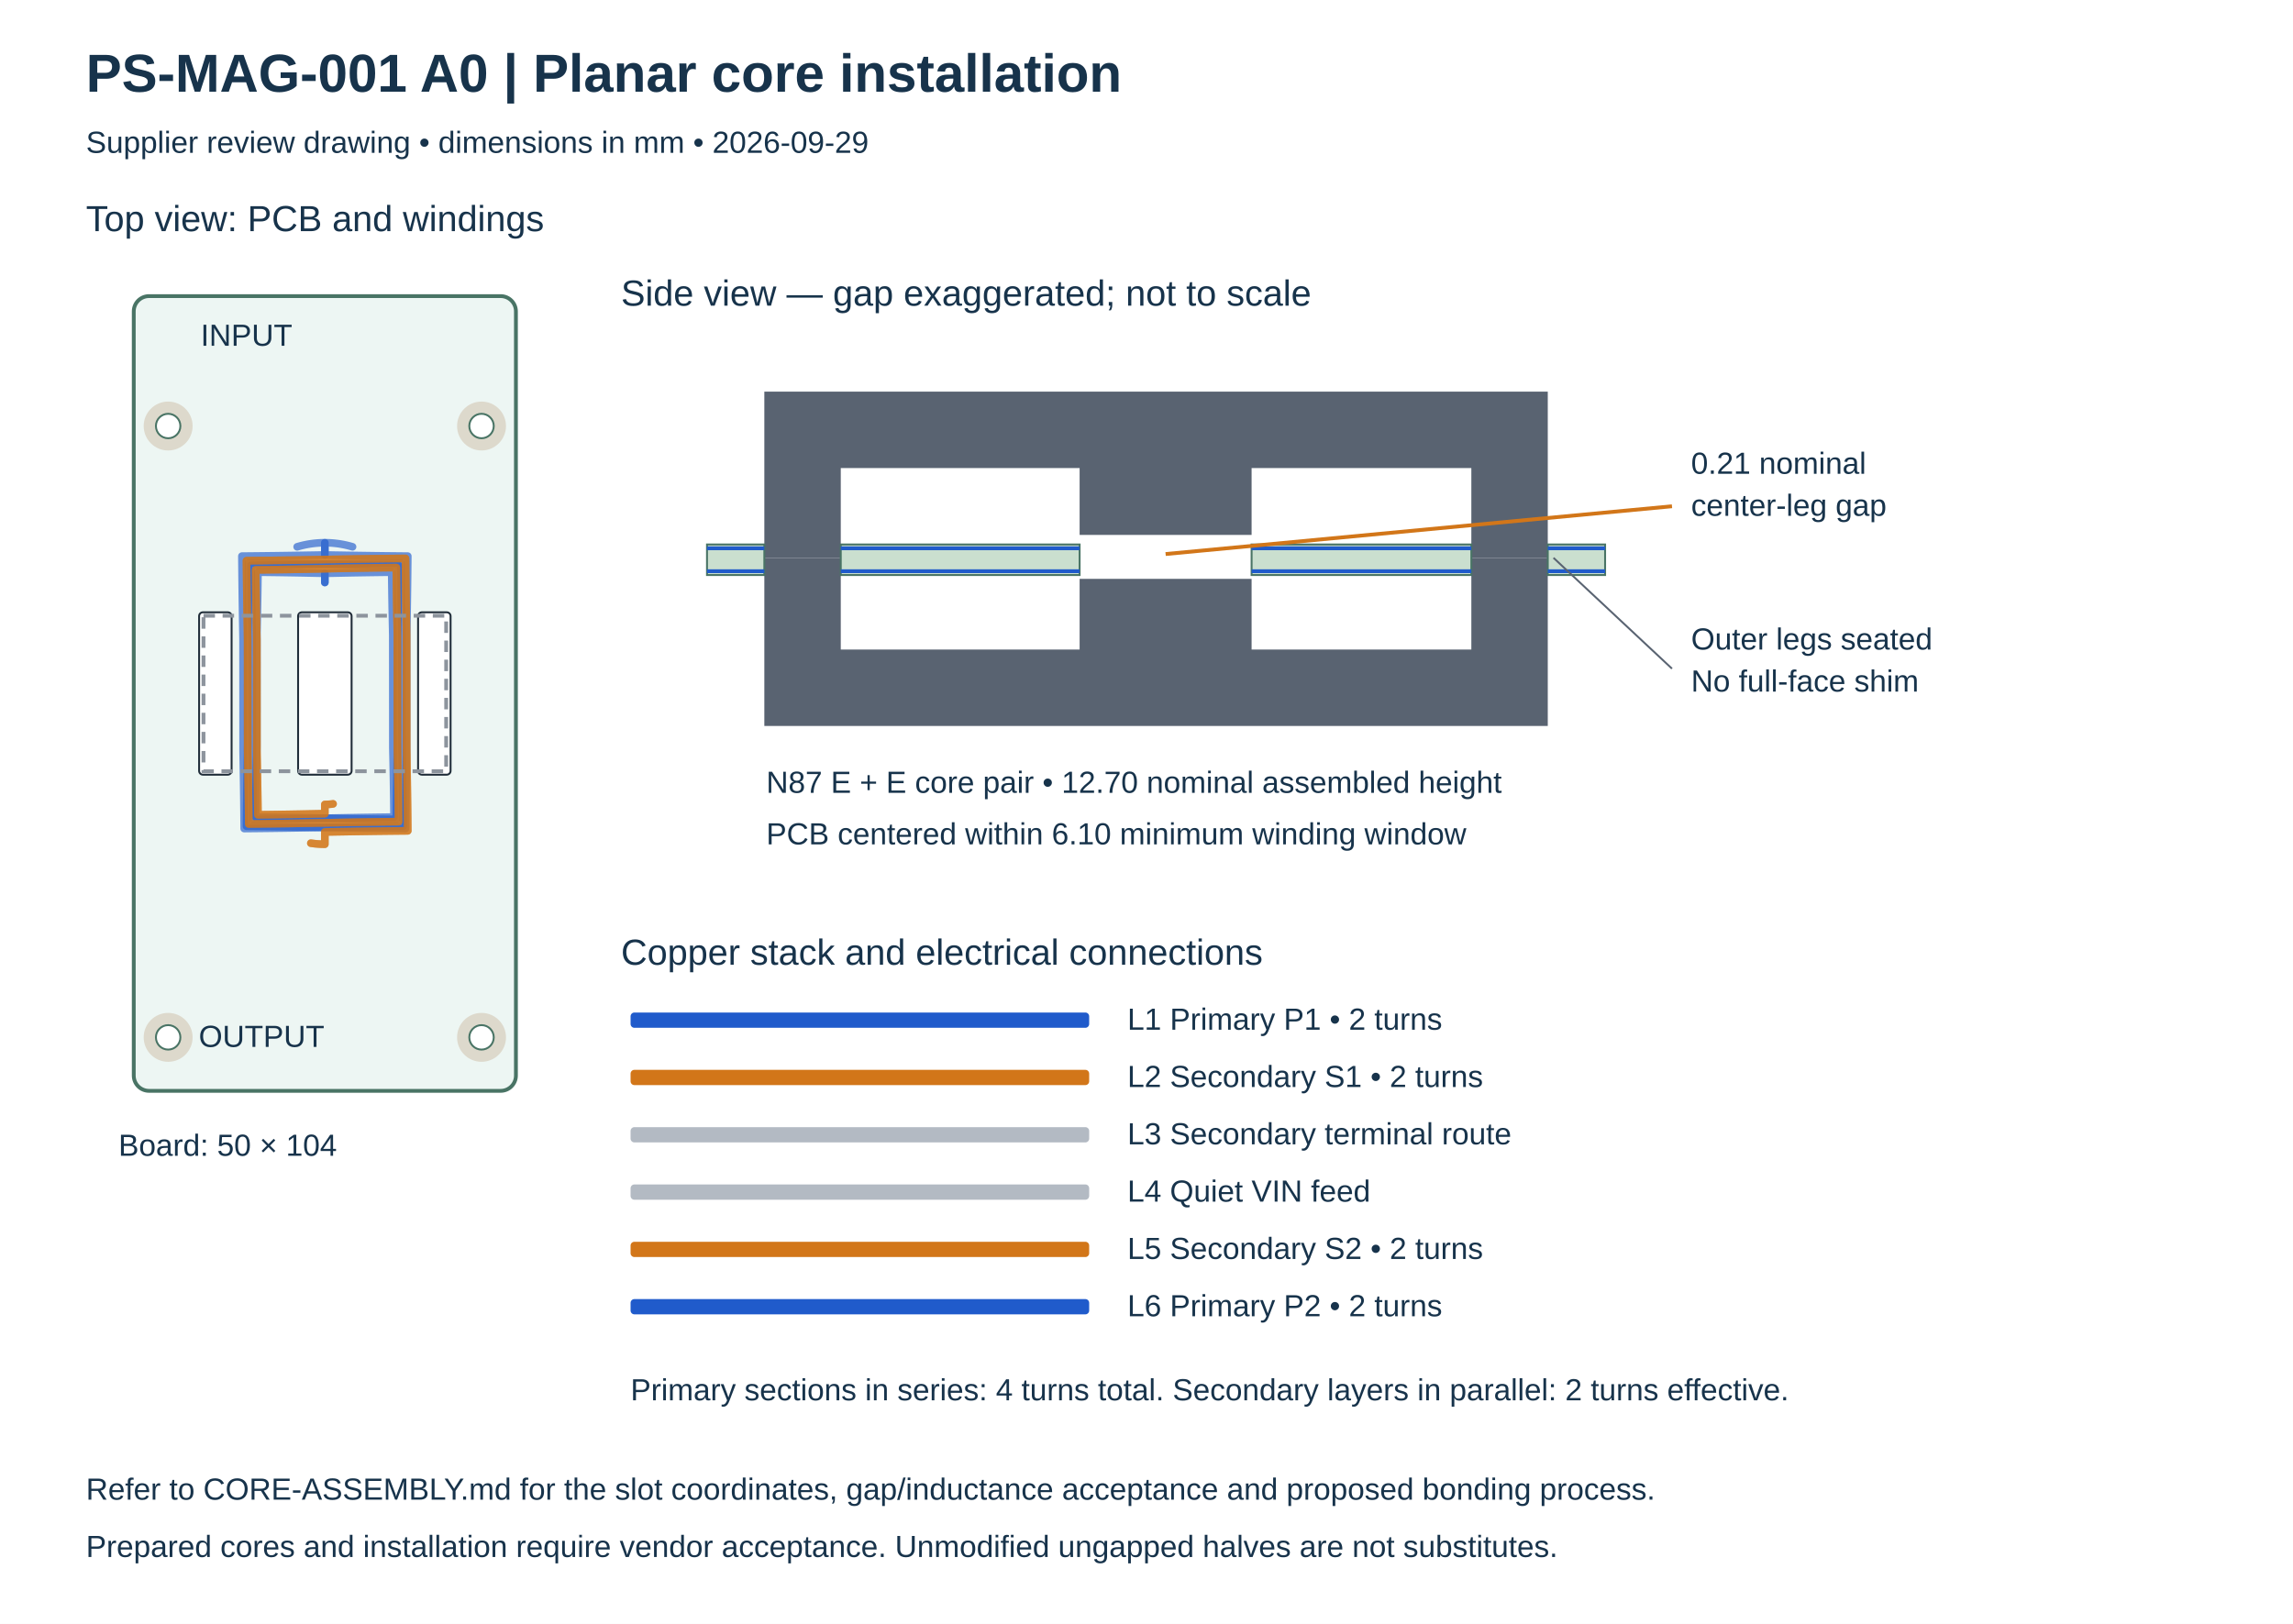
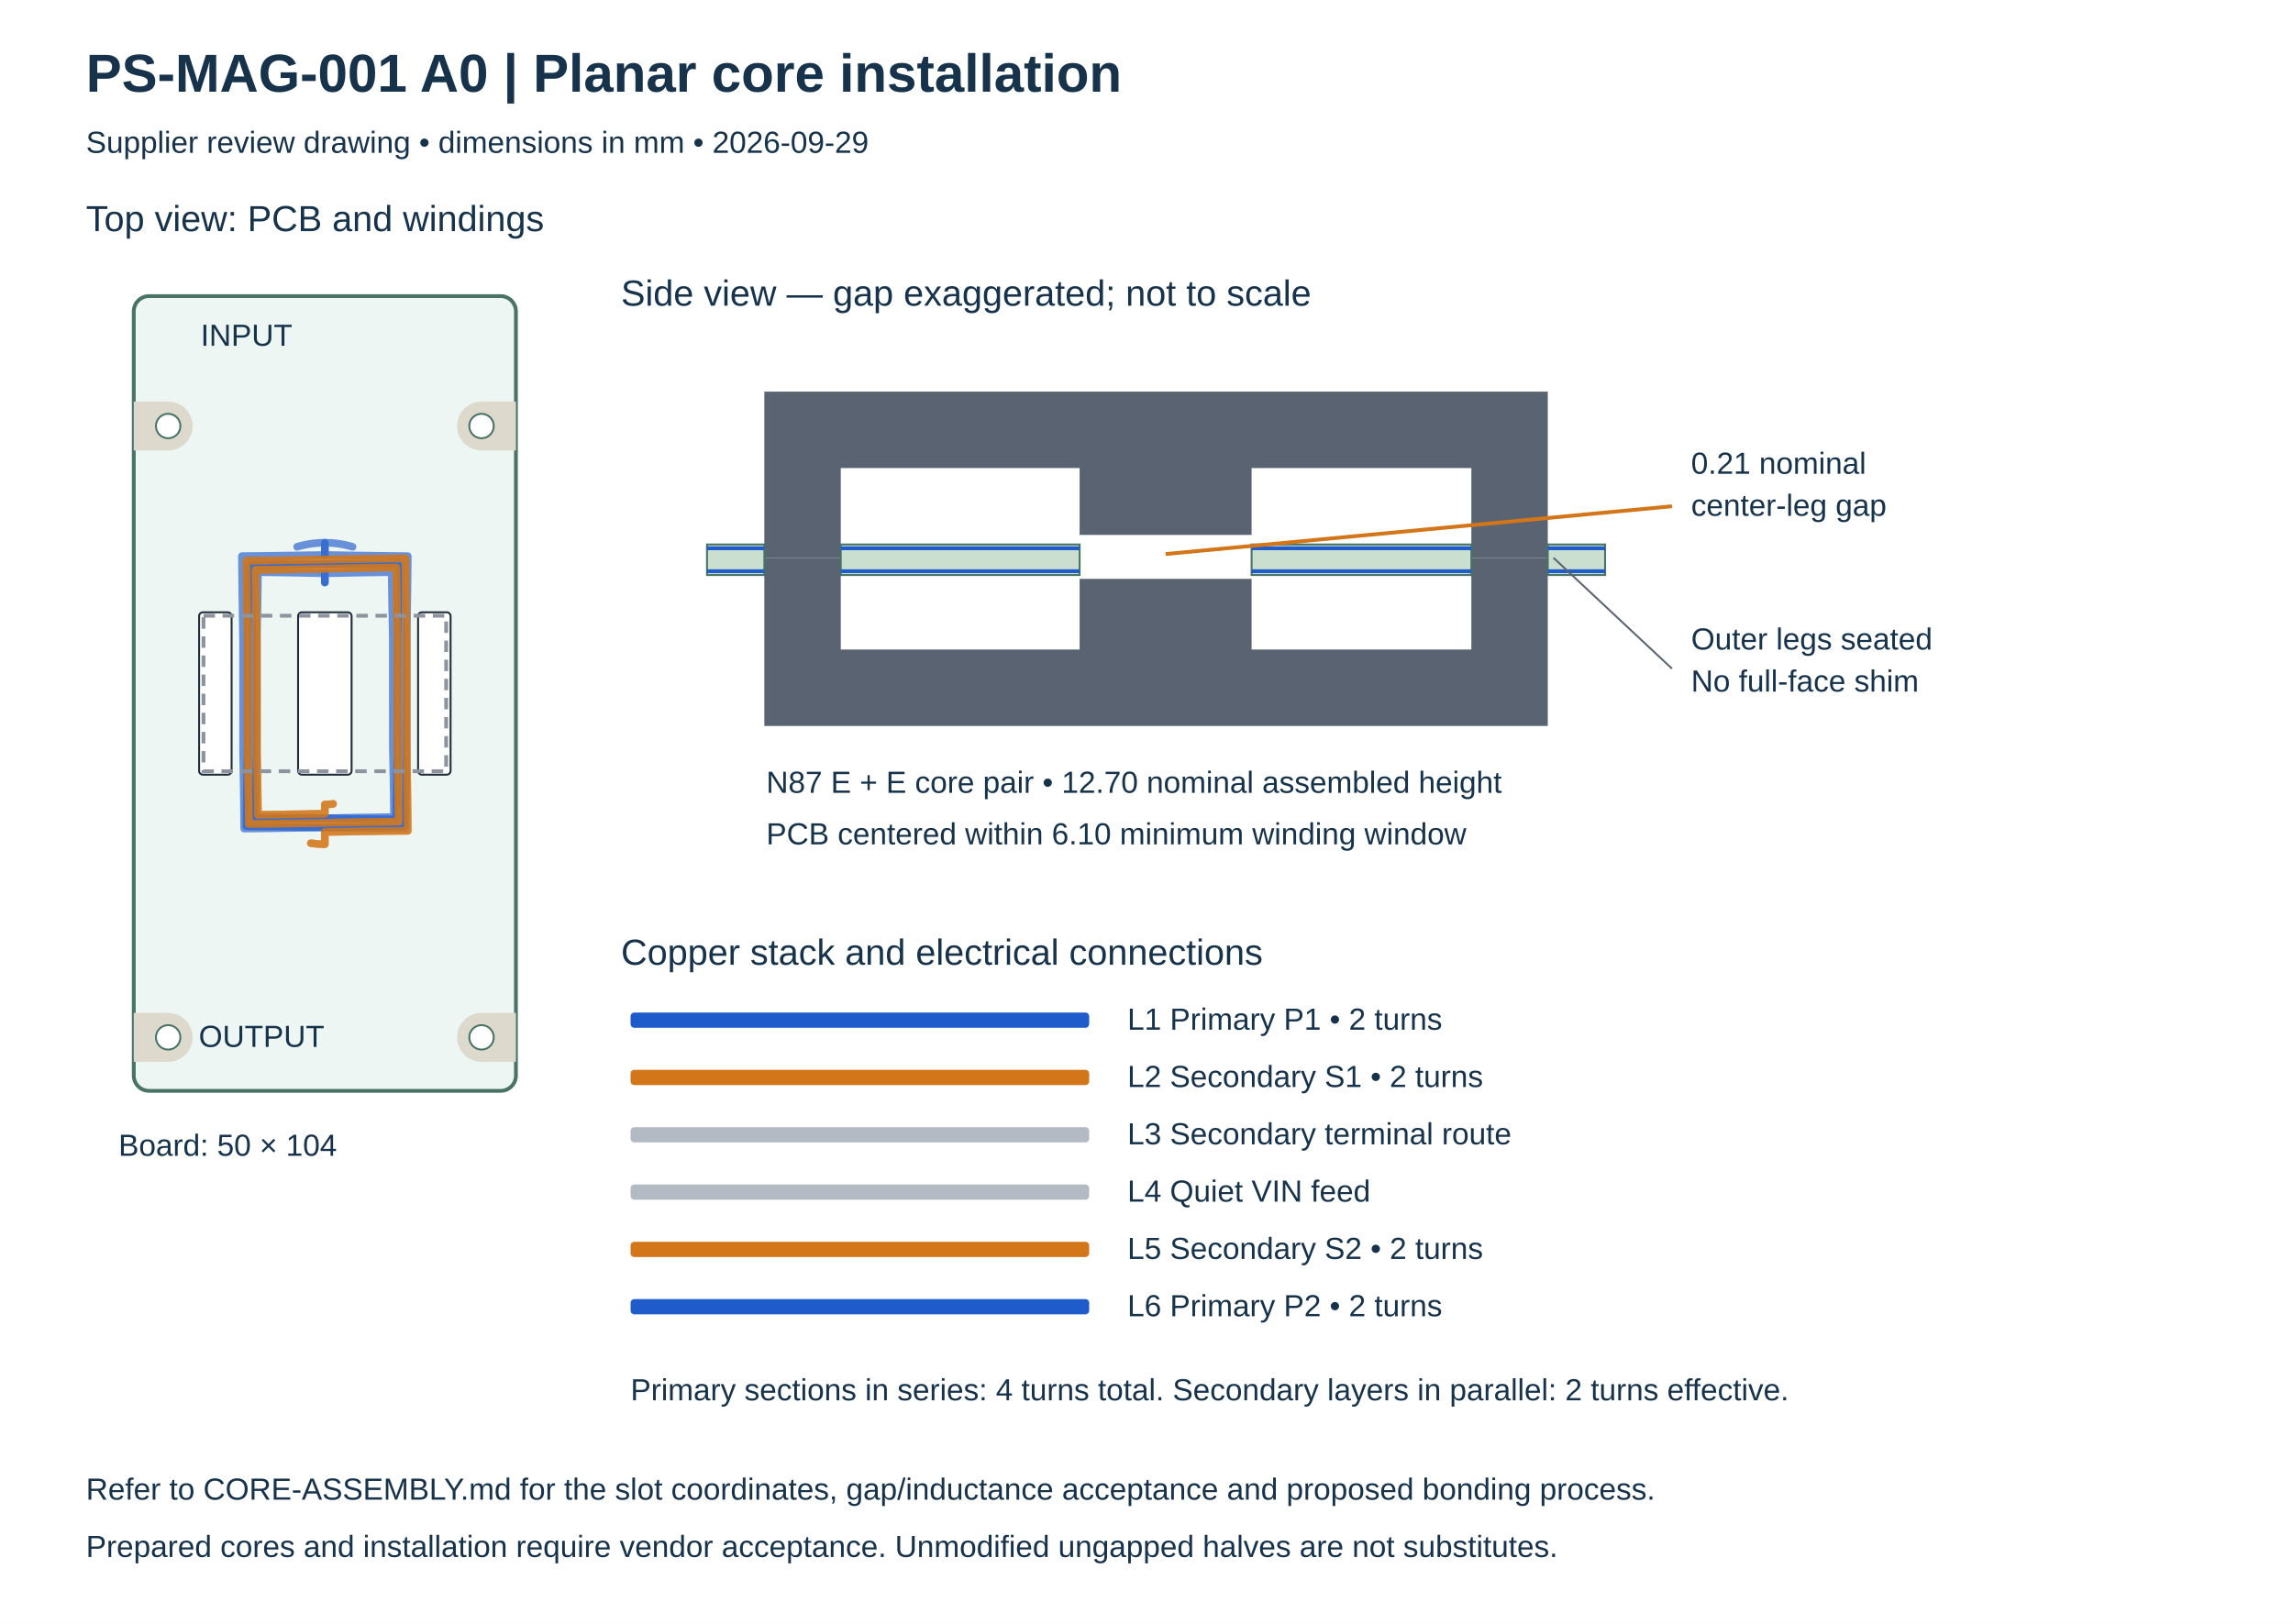
<svg xmlns="http://www.w3.org/2000/svg" width="1200" height="850" viewBox="0 0 1200 850">
  <rect width="1200" height="850" fill="white" />
  <style>text{font-family:Arial,sans-serif;fill:#17334b} .small{font-size:16px}.label{font-size:19px}.title{font-size:28px;font-weight:700}</style>
  <text x="45" y="48" class="title">PS-MAG-001 A0  |  Planar core installation</text>
  <text x="45" y="80" class="small">Supplier review drawing • dimensions in mm • 2026-09-29</text>
  <text x="45" y="121" class="label">Top view: PCB and windings</text>
  <rect x="70" y="155" width="200" height="416" rx="8" fill="#edf6f3" stroke="#497465" stroke-width="2" />
+   <rect x="70" y="210.2" width="18.0" height="25.6" fill="#ddd9cc" />
  <circle cx="88.0" cy="223" r="12.8" fill="#ddd9cc" />
  <circle cx="88.0" cy="223" r="6.4" fill="white" stroke="#497465" />
+   <rect x="252.0" y="210.2" width="18.0" height="25.6" fill="#ddd9cc" />
  <circle cx="252.0" cy="223" r="12.8" fill="#ddd9cc" />
  <circle cx="252.0" cy="223" r="6.4" fill="white" stroke="#497465" />
+   <rect x="70" y="530.2" width="18.0" height="25.6" fill="#ddd9cc" />
  <circle cx="88.0" cy="543" r="12.8" fill="#ddd9cc" />
  <circle cx="88.0" cy="543" r="6.4" fill="white" stroke="#497465" />
+   <rect x="252.0" y="530.2" width="18.0" height="25.6" fill="#ddd9cc" />
  <circle cx="252.0" cy="543" r="12.8" fill="#ddd9cc" />
  <circle cx="252.0" cy="543" r="6.4" fill="white" stroke="#497465" />
  <polyline points="184.488,286.227 183.311,285.889 182.126,285.580 180.934,285.300 179.735,285.049 178.531,284.827 177.322,284.635 176.108,284.471 174.891,284.338 173.671,284.234 172.448,284.159 171.224,284.115 170.000,284.100 170.000,290.500 167.840,290.538 165.674,290.575 163.490,290.613 161.278,290.650 159.026,290.688 156.721,290.725 154.350,290.762 151.899,290.800 149.349,290.837 146.682,290.875 143.875,290.913 140.901,290.950 137.729,290.988 134.321,291.025 130.631,291.062 126.600,291.100 126.638,295.199 126.675,298.944 126.713,302.396 126.750,305.601 126.787,308.599 126.825,311.422 126.862,314.097 126.900,316.647 126.938,319.092 126.975,321.449 127.013,323.732 127.050,325.957 127.088,328.135 127.125,330.277 127.162,332.396 127.200,334.500 127.237,393.601 127.275,395.708 127.312,397.832 127.350,399.984 127.388,402.174 127.425,404.415 127.463,406.720 127.500,409.104 127.537,411.583 127.575,414.177 127.612,416.906 127.650,419.797 127.688,422.881 127.725,426.194 127.763,429.782 127.800,433.700 131.786,433.663 135.429,433.625 138.786,433.587 141.903,433.550 144.819,433.512 147.564,433.475 150.165,433.438 152.644,433.400 155.021,433.363 157.313,433.325 159.533,433.288 161.695,433.250 163.813,433.212 165.895,433.175 167.954,433.137 170.000,433.100 172.042,433.062 174.090,433.025 176.154,432.988 178.245,432.950 180.373,432.913 182.551,432.875 184.791,432.837 187.107,432.800 189.516,432.762 192.035,432.725 194.687,432.688 197.496,432.650 200.491,432.613 203.709,432.575 207.194,432.538 211.000,432.500 210.963,428.626 210.925,425.086 210.887,421.824 210.850,418.795 210.812,415.962 210.775,413.295 210.738,410.767 210.700,408.358 210.662,406.049 210.625,403.823 210.588,401.667 210.550,399.566 210.512,397.509 210.475,395.486 210.438,393.487 210.400,391.500 210.363,332.517 210.325,330.528 210.287,328.524 210.250,326.494 210.213,324.427 210.175,322.313 210.137,320.139 210.100,317.890 210.062,315.552 210.025,313.106 209.988,310.532 209.950,307.806 209.912,304.899 209.875,301.775 209.838,298.393 209.800,294.700 206.039,294.738 202.601,294.775 199.434,294.812 196.493,294.850 193.743,294.887 191.153,294.925 188.700,294.962 186.361,295.000 184.120,295.038 181.959,295.075 179.866,295.113 177.827,295.150 175.831,295.188 173.868,295.225 171.928,295.262 170.000,295.300 168.076,295.337 166.147,295.375 164.202,295.413 162.232,295.450 160.228,295.488 158.177,295.525 156.068,295.562 153.887,295.600 151.619,295.637 149.248,295.675 146.752,295.712 144.108,295.750 141.289,295.788 138.260,295.825 134.981,295.863 131.400,295.900 131.438,299.549 131.475,302.883 131.512,305.956 131.550,308.809 131.588,311.476 131.625,313.988 131.662,316.368 131.700,318.636 131.738,320.809 131.775,322.905 131.812,324.935 131.850,326.911 131.887,328.847 131.925,330.750 131.963,332.631 132.000,334.500 132.037,393.365 132.075,395.235 132.113,397.120 132.150,399.029 132.188,400.972 132.225,402.959 132.262,405.003 132.300,407.116 132.338,409.313 132.375,411.611 132.412,414.029 132.450,416.590 132.488,419.321 132.525,422.255 132.562,425.431 132.600,428.900 136.137,428.863 139.368,428.825 142.346,428.788 145.110,428.750 147.696,428.712 150.130,428.675 152.435,428.637 154.633,428.600 156.739,428.562 158.769,428.525 160.735,428.488 162.650,428.450 164.525,428.413 166.368,428.375 168.190,428.337 170.000,428.300 171.806,428.262 173.617,428.225 175.442,428.188 177.290,428.150 179.171,428.113 181.095,428.075 183.073,428.038 185.119,428.000 187.245,427.962 189.470,427.925 191.810,427.887 194.288,427.850 196.931,427.812 199.770,427.775 202.844,427.738 206.200,427.700 206.162,424.276 206.125,421.147 206.088,418.264 206.050,415.588 206.012,413.085 205.975,410.729 205.938,408.497 205.900,406.370 205.863,404.332 205.825,402.367 205.787,400.464 205.750,398.611 205.713,396.797 205.675,395.014 205.637,393.251 205.600,391.500 205.562,332.753 205.525,331.001 205.488,329.236 205.450,327.449 205.412,325.630 205.375,323.769 205.338,321.856 205.300,319.878 205.262,317.822 205.225,315.672 205.188,313.409 205.150,311.014 205.113,308.459 205.075,305.715 205.037,302.744 205.000,299.500 201.688,299.538 198.662,299.575 195.874,299.613 193.286,299.650 190.866,299.688 188.588,299.725 186.430,299.762 184.373,299.800 182.402,299.837 180.503,299.875 178.664,299.913 176.872,299.950 175.119,299.988 173.395,300.025 171.692,300.062 170.000,300.100 170.000,304.900 170.000,304.900 170.000,304.900" fill="none" stroke="#205bcb" stroke-width="4" stroke-linecap="round" stroke-linejoin="round" opacity=".65" />
  <polyline points="170.000,304.900 170.000,304.900 170.000,304.900 170.000,300.100 168.308,300.062 166.605,300.025 164.881,299.988 163.128,299.950 161.336,299.913 159.497,299.875 157.598,299.837 155.627,299.800 153.570,299.762 151.412,299.725 149.134,299.688 146.714,299.650 144.126,299.613 141.338,299.575 138.312,299.538 135.000,299.500 134.963,302.744 134.925,305.715 134.887,308.459 134.850,311.014 134.812,313.409 134.775,315.672 134.738,317.822 134.700,319.878 134.662,321.856 134.625,323.769 134.588,325.630 134.550,327.449 134.512,329.236 134.475,331.001 134.438,332.753 134.400,391.500 134.363,393.251 134.325,395.014 134.287,396.797 134.250,398.611 134.213,400.464 134.175,402.367 134.137,404.332 134.100,406.370 134.062,408.497 134.025,410.729 133.988,413.085 133.950,415.588 133.912,418.264 133.875,421.147 133.838,424.276 133.800,427.700 137.156,427.738 140.230,427.775 143.069,427.812 145.712,427.850 148.190,427.887 150.530,427.925 152.755,427.962 154.881,428.000 156.927,428.038 158.905,428.075 160.829,428.113 162.710,428.150 164.558,428.188 166.383,428.225 168.194,428.262 170.000,428.300 171.810,428.337 173.632,428.375 175.475,428.413 177.350,428.450 179.265,428.488 181.231,428.525 183.261,428.562 185.367,428.600 187.565,428.637 189.870,428.675 192.304,428.712 194.890,428.750 197.654,428.788 200.632,428.825 203.863,428.863 207.400,428.900 207.438,425.431 207.475,422.255 207.512,419.321 207.550,416.590 207.588,414.029 207.625,411.611 207.662,409.313 207.700,407.116 207.738,405.003 207.775,402.959 207.812,400.972 207.850,399.029 207.887,397.120 207.925,395.235 207.963,393.365 208.000,334.500 208.037,332.631 208.075,330.750 208.113,328.847 208.150,326.911 208.188,324.935 208.225,322.905 208.262,320.809 208.300,318.636 208.338,316.368 208.375,313.988 208.412,311.476 208.450,308.809 208.488,305.956 208.525,302.883 208.562,299.549 208.600,295.900 205.019,295.863 201.740,295.825 198.711,295.788 195.892,295.750 193.248,295.712 190.752,295.675 188.381,295.637 186.113,295.600 183.932,295.562 181.823,295.525 179.772,295.488 177.768,295.450 175.798,295.413 173.853,295.375 171.924,295.337 170.000,295.300 168.072,295.262 166.132,295.225 164.169,295.188 162.173,295.150 160.134,295.113 158.041,295.075 155.880,295.038 153.639,295.000 151.300,294.962 148.847,294.925 146.257,294.887 143.507,294.850 140.566,294.812 137.399,294.775 133.961,294.738 130.200,294.700 130.162,298.393 130.125,301.775 130.088,304.899 130.050,307.806 130.012,310.532 129.975,313.106 129.938,315.552 129.900,317.890 129.863,320.139 129.825,322.313 129.787,324.427 129.750,326.494 129.713,328.524 129.675,330.528 129.637,332.517 129.600,391.500 129.562,393.487 129.525,395.486 129.488,397.509 129.450,399.566 129.412,401.667 129.375,403.823 129.338,406.049 129.300,408.358 129.262,410.767 129.225,413.295 129.188,415.962 129.150,418.795 129.113,421.824 129.075,425.086 129.037,428.626 129.000,432.500 132.806,432.538 136.291,432.575 139.509,432.613 142.504,432.650 145.313,432.688 147.965,432.725 150.484,432.762 152.893,432.800 155.209,432.837 157.449,432.875 159.627,432.913 161.755,432.950 163.846,432.988 165.910,433.025 167.958,433.062 170.000,433.100 172.046,433.137 174.105,433.175 176.187,433.212 178.305,433.250 180.467,433.288 182.687,433.325 184.979,433.363 187.356,433.400 189.835,433.438 192.436,433.475 195.181,433.512 198.097,433.550 201.214,433.587 204.571,433.625 208.214,433.663 212.200,433.700 212.238,429.782 212.275,426.194 212.312,422.881 212.350,419.797 212.387,416.906 212.425,414.177 212.463,411.583 212.500,409.104 212.537,406.720 212.575,404.415 212.613,402.174 212.650,399.984 212.688,397.832 212.725,395.708 212.762,393.601 212.800,363.000 212.838,332.396 212.875,330.277 212.912,328.135 212.950,325.957 212.988,323.732 213.025,321.449 213.062,319.092 213.100,316.647 213.137,314.097 213.175,311.422 213.213,308.599 213.250,305.601 213.287,302.396 213.325,298.944 213.363,295.199 213.400,291.100 209.369,291.062 205.679,291.025 202.271,290.988 199.099,290.950 196.125,290.913 193.318,290.875 190.651,290.837 188.101,290.800 185.650,290.762 183.279,290.725 180.974,290.688 178.722,290.650 176.510,290.613 174.326,290.575 172.160,290.538 170.000,290.500 170.000,284.100 168.776,284.115 167.552,284.159 166.329,284.234 165.109,284.338 163.892,284.471 162.678,284.635 161.469,284.827 160.265,285.049 159.066,285.300 157.874,285.580 156.689,285.889 155.512,286.227" fill="none" stroke="#205bcb" stroke-width="4" stroke-linecap="round" stroke-linejoin="round" opacity=".65" />
  <polyline points="162.678,441.365 163.892,441.529 165.109,441.662 166.329,441.766 167.552,441.841 168.776,441.885 170.000,441.900 170.000,435.500 172.160,435.462 174.326,435.425 176.510,435.387 178.722,435.350 180.974,435.312 183.279,435.275 185.650,435.238 188.101,435.200 190.651,435.163 193.318,435.125 196.125,435.087 199.099,435.050 202.271,435.013 205.679,434.975 209.369,434.938 213.400,434.900 213.362,430.801 213.325,427.056 213.287,423.604 213.250,420.399 213.212,417.401 213.175,414.578 213.137,411.903 213.100,409.353 213.062,406.908 213.025,404.551 212.988,402.268 212.950,400.043 212.912,397.865 212.875,395.723 212.838,393.604 212.800,391.500 212.762,332.399 212.725,330.292 212.688,328.168 212.650,326.016 212.613,323.826 212.575,321.585 212.537,319.280 212.500,316.896 212.463,314.417 212.425,311.823 212.388,309.094 212.350,306.203 212.312,303.119 212.275,299.806 212.238,296.218 212.200,292.300 208.214,292.337 204.571,292.375 201.214,292.413 198.097,292.450 195.181,292.488 192.436,292.525 189.835,292.562 187.356,292.600 184.979,292.637 182.687,292.675 180.467,292.712 178.305,292.750 176.187,292.788 174.105,292.825 172.046,292.863 170.000,292.900 167.958,292.938 165.910,292.975 163.846,293.012 161.755,293.050 159.627,293.087 157.449,293.125 155.209,293.163 152.893,293.200 150.484,293.237 147.965,293.275 145.313,293.312 142.504,293.350 139.509,293.387 136.291,293.425 132.806,293.462 129.000,293.500 129.038,297.374 129.075,300.914 129.113,304.176 129.150,307.205 129.188,310.038 129.225,312.705 129.262,315.233 129.300,317.642 129.338,319.951 129.375,322.177 129.412,324.333 129.450,326.434 129.488,328.491 129.525,330.514 129.562,332.513 129.600,334.500 129.637,393.483 129.675,395.472 129.713,397.476 129.750,399.506 129.787,401.573 129.825,403.687 129.863,405.861 129.900,408.110 129.938,410.448 129.975,412.894 130.012,415.468 130.050,418.194 130.087,421.101 130.125,424.225 130.162,427.607 130.200,431.300 133.961,431.262 137.399,431.225 140.566,431.188 143.507,431.150 146.257,431.112 148.847,431.075 151.300,431.038 153.639,431.000 155.880,430.962 158.041,430.925 160.134,430.887 162.173,430.850 164.169,430.812 166.132,430.775 168.072,430.738 170.000,430.700 171.924,430.663 173.853,430.625 175.798,430.587 177.768,430.550 179.772,430.512 181.823,430.475 183.932,430.438 186.113,430.400 188.381,430.363 190.752,430.325 193.248,430.288 195.892,430.250 198.711,430.212 201.740,430.175 205.019,430.138 208.600,430.100 208.562,426.451 208.525,423.117 208.487,420.044 208.450,417.191 208.412,414.524 208.375,412.012 208.338,409.632 208.300,407.364 208.262,405.191 208.225,403.095 208.188,401.065 208.150,399.089 208.113,397.153 208.075,395.250 208.037,393.369 208.000,391.500 207.963,332.635 207.925,330.765 207.887,328.880 207.850,326.971 207.812,325.028 207.775,323.041 207.738,320.997 207.700,318.884 207.662,316.687 207.625,314.389 207.588,311.971 207.550,309.410 207.513,306.679 207.475,303.745 207.438,300.569 207.400,297.100 203.863,297.138 200.632,297.175 197.654,297.212 194.890,297.250 192.304,297.288 189.870,297.325 187.565,297.363 185.367,297.400 183.261,297.438 181.231,297.475 179.265,297.512 177.350,297.550 175.475,297.587 173.632,297.625 171.810,297.663 170.000,297.700 168.194,297.738 166.383,297.775 164.558,297.812 162.710,297.850 160.829,297.887 158.905,297.925 156.927,297.962 154.881,298.000 152.755,298.038 150.530,298.075 148.190,298.112 145.712,298.150 143.069,298.188 140.230,298.225 137.156,298.262 133.800,298.300 133.838,301.724 133.875,304.853 133.913,307.736 133.950,310.412 133.988,312.915 134.025,315.271 134.062,317.503 134.100,319.630 134.137,321.668 134.175,323.633 134.213,325.536 134.250,327.389 134.287,329.203 134.325,330.986 134.363,332.749 134.400,334.500 134.438,393.247 134.475,394.999 134.512,396.764 134.550,398.551 134.588,400.370 134.625,402.231 134.662,404.144 134.700,406.122 134.738,408.178 134.775,410.328 134.812,412.591 134.850,414.986 134.887,417.541 134.925,420.285 134.962,423.256 135.000,426.500 138.312,426.462 141.338,426.425 144.126,426.387 146.714,426.350 149.134,426.312 151.412,426.275 153.570,426.238 155.627,426.200 157.598,426.163 159.497,426.125 161.336,426.087 163.128,426.050 164.881,426.012 166.605,425.975 168.308,425.938 170.000,425.900 170.000,421.100 170.719,421.091 171.438,421.065 172.156,421.021 172.872,420.960 173.587,420.882 174.300,420.786" fill="none" stroke="#d27619" stroke-width="4" stroke-linecap="round" stroke-linejoin="round" opacity=".65" />
  <polyline points="162.678,441.365 163.892,441.529 165.109,441.662 166.329,441.766 167.552,441.841 168.776,441.885 170.000,441.900 170.000,435.500 172.160,435.462 174.326,435.425 176.510,435.387 178.722,435.350 180.974,435.312 183.279,435.275 185.650,435.238 188.101,435.200 190.651,435.163 193.318,435.125 196.125,435.087 199.099,435.050 202.271,435.013 205.679,434.975 209.369,434.938 213.400,434.900 213.362,430.801 213.325,427.056 213.287,423.604 213.250,420.399 213.212,417.401 213.175,414.578 213.137,411.903 213.100,409.353 213.062,406.908 213.025,404.551 212.988,402.268 212.950,400.043 212.912,397.865 212.875,395.723 212.838,393.604 212.800,391.500 212.762,332.399 212.725,330.292 212.688,328.168 212.650,326.016 212.613,323.826 212.575,321.585 212.537,319.280 212.500,316.896 212.463,314.417 212.425,311.823 212.388,309.094 212.350,306.203 212.312,303.119 212.275,299.806 212.238,296.218 212.200,292.300 208.214,292.337 204.571,292.375 201.214,292.413 198.097,292.450 195.181,292.488 192.436,292.525 189.835,292.562 187.356,292.600 184.979,292.637 182.687,292.675 180.467,292.712 178.305,292.750 176.187,292.788 174.105,292.825 172.046,292.863 170.000,292.900 167.958,292.938 165.910,292.975 163.846,293.012 161.755,293.050 159.627,293.087 157.449,293.125 155.209,293.163 152.893,293.200 150.484,293.237 147.965,293.275 145.313,293.312 142.504,293.350 139.509,293.387 136.291,293.425 132.806,293.462 129.000,293.500 129.038,297.374 129.075,300.914 129.113,304.176 129.150,307.205 129.188,310.038 129.225,312.705 129.262,315.233 129.300,317.642 129.338,319.951 129.375,322.177 129.412,324.333 129.450,326.434 129.488,328.491 129.525,330.514 129.562,332.513 129.600,334.500 129.637,393.483 129.675,395.472 129.713,397.476 129.750,399.506 129.787,401.573 129.825,403.687 129.863,405.861 129.900,408.110 129.938,410.448 129.975,412.894 130.012,415.468 130.050,418.194 130.087,421.101 130.125,424.225 130.162,427.607 130.200,431.300 133.961,431.262 137.399,431.225 140.566,431.188 143.507,431.150 146.257,431.112 148.847,431.075 151.300,431.038 153.639,431.000 155.880,430.962 158.041,430.925 160.134,430.887 162.173,430.850 164.169,430.812 166.132,430.775 168.072,430.738 170.000,430.700 171.924,430.663 173.853,430.625 175.798,430.587 177.768,430.550 179.772,430.512 181.823,430.475 183.932,430.438 186.113,430.400 188.381,430.363 190.752,430.325 193.248,430.288 195.892,430.250 198.711,430.212 201.740,430.175 205.019,430.138 208.600,430.100 208.562,426.451 208.525,423.117 208.487,420.044 208.450,417.191 208.412,414.524 208.375,412.012 208.338,409.632 208.300,407.364 208.262,405.191 208.225,403.095 208.188,401.065 208.150,399.089 208.113,397.153 208.075,395.250 208.037,393.369 208.000,391.500 207.963,332.635 207.925,330.765 207.887,328.880 207.850,326.971 207.812,325.028 207.775,323.041 207.738,320.997 207.700,318.884 207.662,316.687 207.625,314.389 207.588,311.971 207.550,309.410 207.513,306.679 207.475,303.745 207.438,300.569 207.400,297.100 203.863,297.138 200.632,297.175 197.654,297.212 194.890,297.250 192.304,297.288 189.870,297.325 187.565,297.363 185.367,297.400 183.261,297.438 181.231,297.475 179.265,297.512 177.350,297.550 175.475,297.587 173.632,297.625 171.810,297.663 170.000,297.700 168.194,297.738 166.383,297.775 164.558,297.812 162.710,297.850 160.829,297.887 158.905,297.925 156.927,297.962 154.881,298.000 152.755,298.038 150.530,298.075 148.190,298.112 145.712,298.150 143.069,298.188 140.230,298.225 137.156,298.262 133.800,298.300 133.838,301.724 133.875,304.853 133.913,307.736 133.950,310.412 133.988,312.915 134.025,315.271 134.062,317.503 134.100,319.630 134.137,321.668 134.175,323.633 134.213,325.536 134.250,327.389 134.287,329.203 134.325,330.986 134.363,332.749 134.400,334.500 134.438,393.247 134.475,394.999 134.512,396.764 134.550,398.551 134.588,400.370 134.625,402.231 134.662,404.144 134.700,406.122 134.738,408.178 134.775,410.328 134.812,412.591 134.850,414.986 134.887,417.541 134.925,420.285 134.962,423.256 135.000,426.500 138.312,426.462 141.338,426.425 144.126,426.387 146.714,426.350 149.134,426.312 151.412,426.275 153.570,426.238 155.627,426.200 157.598,426.163 159.497,426.125 161.336,426.087 163.128,426.050 164.881,426.012 166.605,425.975 168.308,425.938 170.000,425.900 170.000,421.100 170.719,421.091 171.438,421.065 172.156,421.021 172.872,420.960 173.587,420.882 174.300,420.786" fill="none" stroke="#d27619" stroke-width="4" stroke-linecap="round" stroke-linejoin="round" opacity=".65" />
  <rect x="156.0" y="320.5" width="28.0" height="85.0" rx="2" fill="white" stroke="#202d39" />
  <rect x="104.2" y="320.5" width="17.0" height="85.0" rx="2" fill="white" stroke="#202d39" />
  <rect x="218.8" y="320.5" width="17.0" height="85.0" rx="2" fill="white" stroke="#202d39" />
  <rect x="106.5" y="322.3" width="127" height="81.4" fill="none" stroke="#8d949d" stroke-width="2" stroke-dasharray="6 4" />
  <text x="105" y="181" class="small">INPUT</text>
  <text x="104" y="548" class="small">OUTPUT</text>
  <text x="62" y="605" class="small">Board: 50 × 104</text>
  <text x="325" y="160" class="label">Side view — gap exaggerated; not to scale</text>
  <path d="M400 205H810V292H770V245H655V280H565V245H440V292H400Z" fill="#596371" />
  <path d="M400 292H440V340H565V303H655V340H770V292H810V380H400Z" fill="#596371" />
  <rect x="370" y="285" width="30" height="16" fill="#cadfcf" stroke="#497465" />
  <path d="M370 287h30 M370 299h30" stroke="#205bcb" stroke-width="2" />
  <rect x="440" y="285" width="125" height="16" fill="#cadfcf" stroke="#497465" />
  <path d="M440 287h125 M440 299h125" stroke="#205bcb" stroke-width="2" />
  <rect x="655" y="285" width="115" height="16" fill="#cadfcf" stroke="#497465" />
  <path d="M655 287h115 M655 299h115" stroke="#205bcb" stroke-width="2" />
  <rect x="810" y="285" width="30" height="16" fill="#cadfcf" stroke="#497465" />
  <path d="M810 287h30 M810 299h30" stroke="#205bcb" stroke-width="2" />
  <path d="M610 290L875 265" stroke="#d27619" fill="none" stroke-width="2" />
  <path d="M813 292L875 350" stroke="#596371" fill="none" />
  <text x="885" y="248" class="small">0.21 nominal</text>
  <text x="885" y="270" class="small">center-leg gap</text>
  <text x="885" y="340" class="small">Outer legs seated</text>
  <text x="885" y="362" class="small">No full-face shim</text>
  <text x="401" y="415" class="small">N87 E + E core pair • 12.70 nominal assembled height</text>
  <text x="401" y="442" class="small">PCB centered within 6.10 minimum winding window</text>
  <text x="325" y="505" class="label">Copper stack and electrical connections</text>
  <rect x="330" y="530" width="240" height="8" rx="2" fill="#205bcb" />
  <text x="590" y="539" class="small">L1  Primary P1 • 2 turns</text>
  <rect x="330" y="560" width="240" height="8" rx="2" fill="#d27619" />
  <text x="590" y="569" class="small">L2  Secondary S1 • 2 turns</text>
  <rect x="330" y="590" width="240" height="8" rx="2" fill="#b3bac3" />
  <text x="590" y="599" class="small">L3  Secondary terminal route</text>
  <rect x="330" y="620" width="240" height="8" rx="2" fill="#b3bac3" />
  <text x="590" y="629" class="small">L4  Quiet VIN feed</text>
  <rect x="330" y="650" width="240" height="8" rx="2" fill="#d27619" />
  <text x="590" y="659" class="small">L5  Secondary S2 • 2 turns</text>
  <rect x="330" y="680" width="240" height="8" rx="2" fill="#205bcb" />
  <text x="590" y="689" class="small">L6  Primary P2 • 2 turns</text>
  <text x="330" y="733" class="small">Primary sections in series: 4 turns total. Secondary layers in parallel: 2 turns effective.</text>
  <text x="45" y="785" class="small">Refer to CORE-ASSEMBLY.md for the slot coordinates, gap/inductance acceptance and proposed bonding process.</text>
  <text x="45" y="815" class="small">Prepared cores and installation require vendor acceptance. Unmodified ungapped halves are not substitutes.</text>
</svg>
